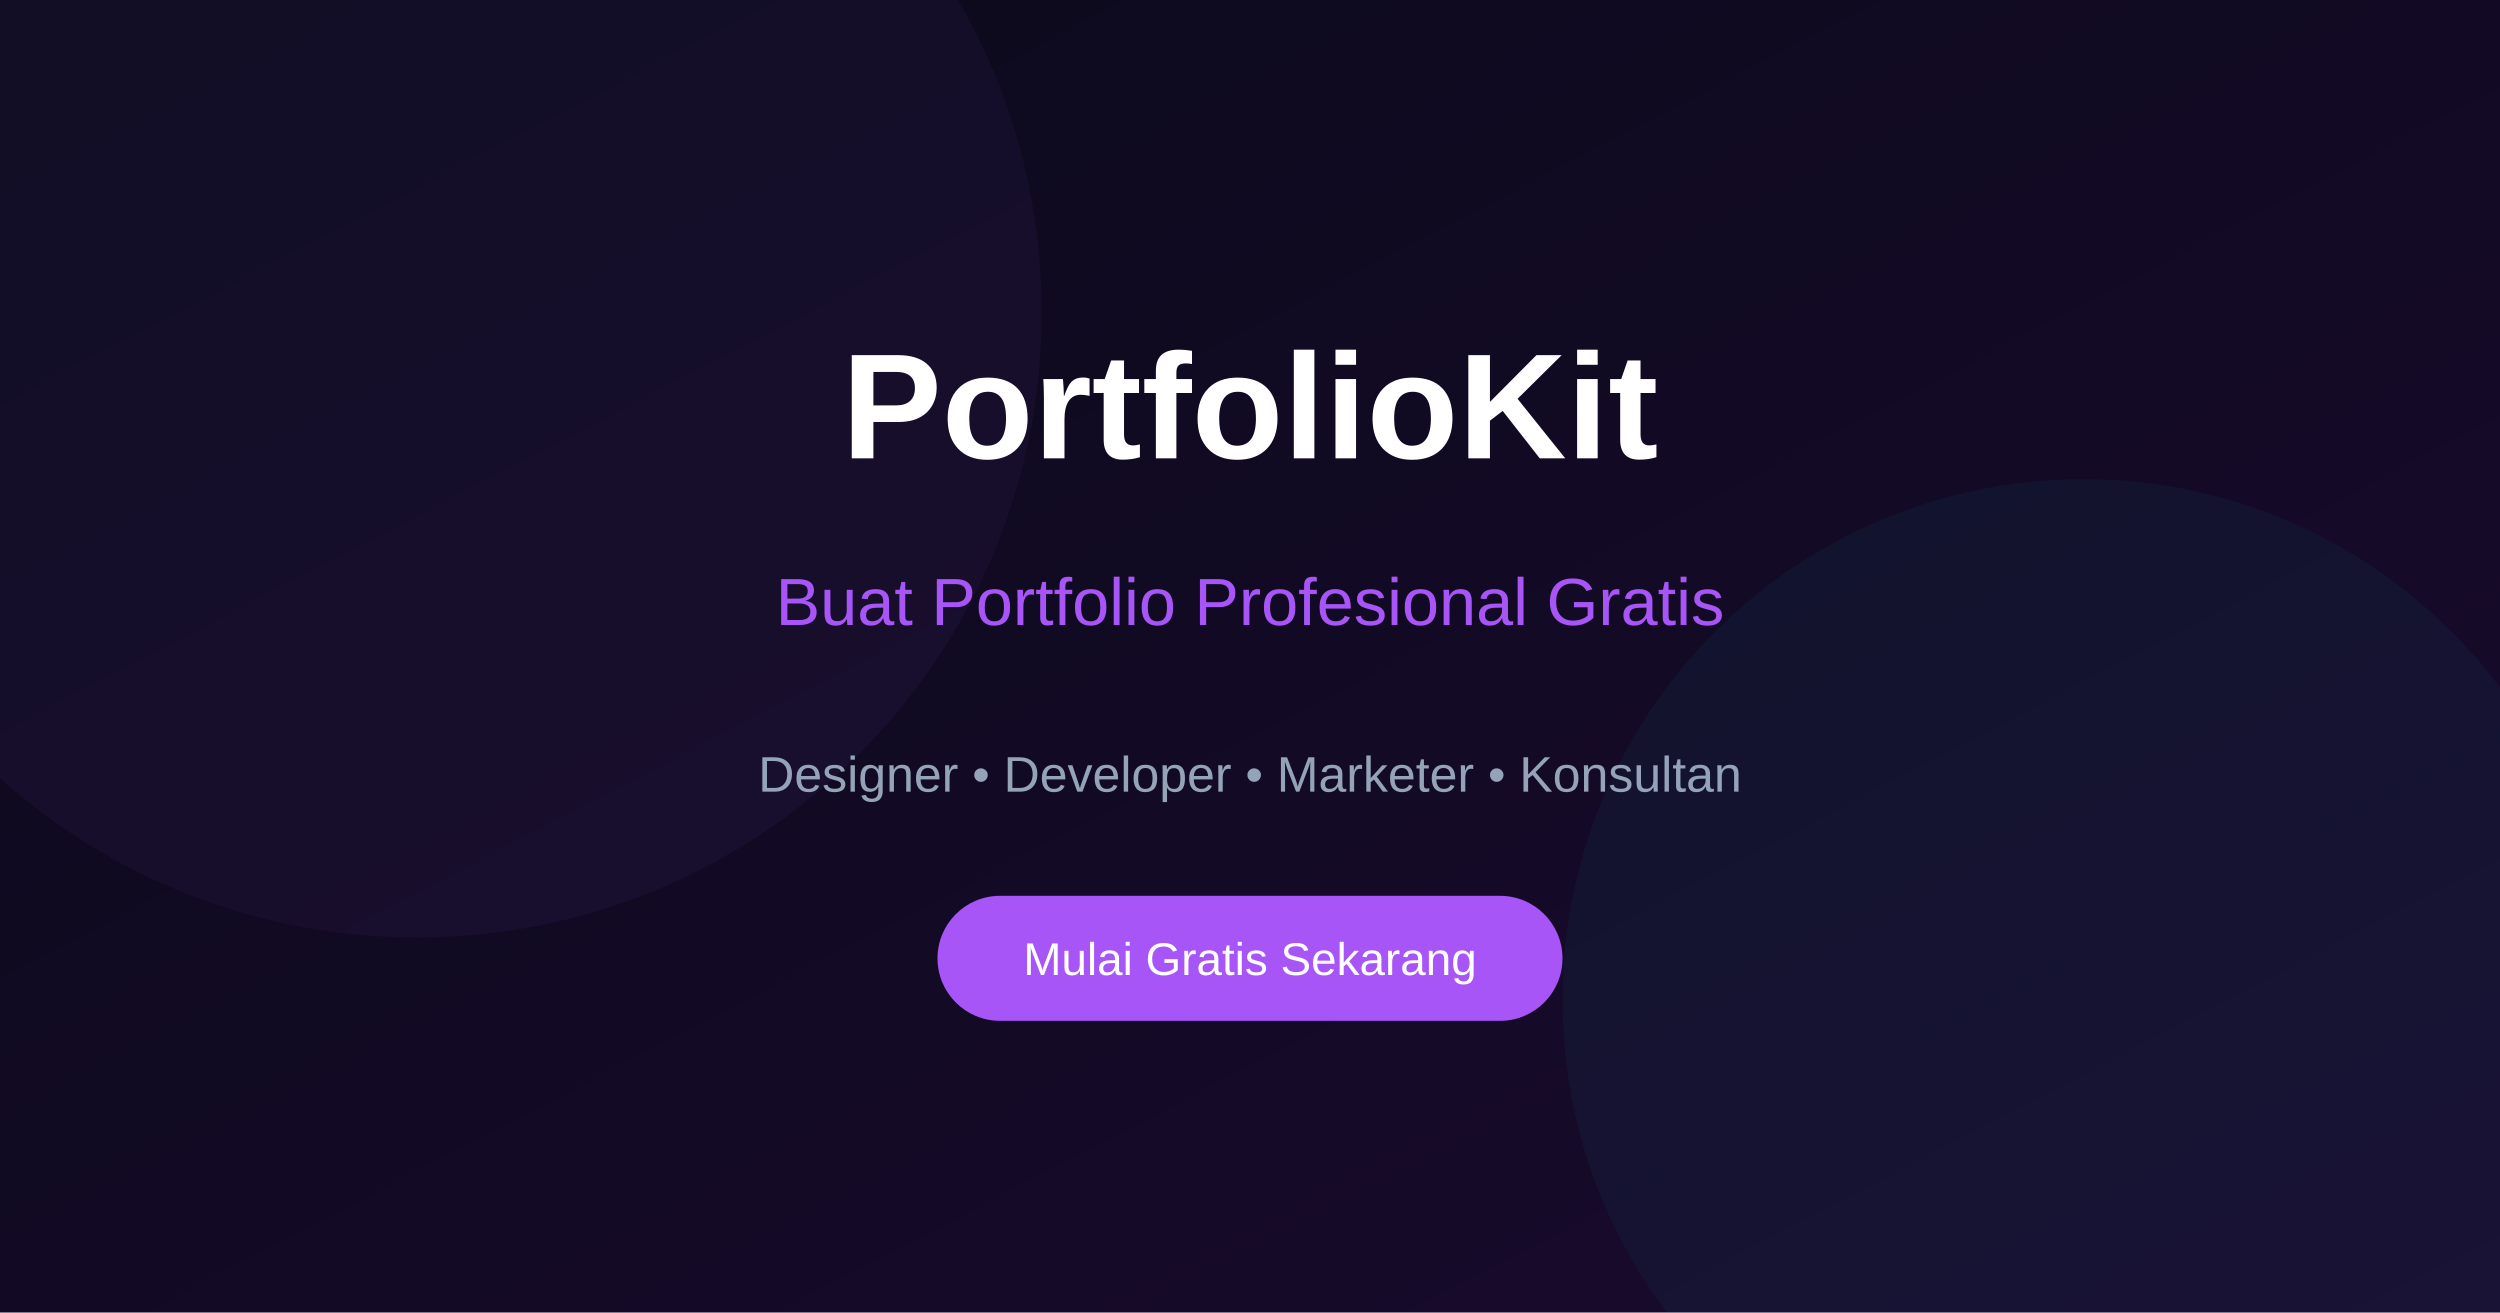
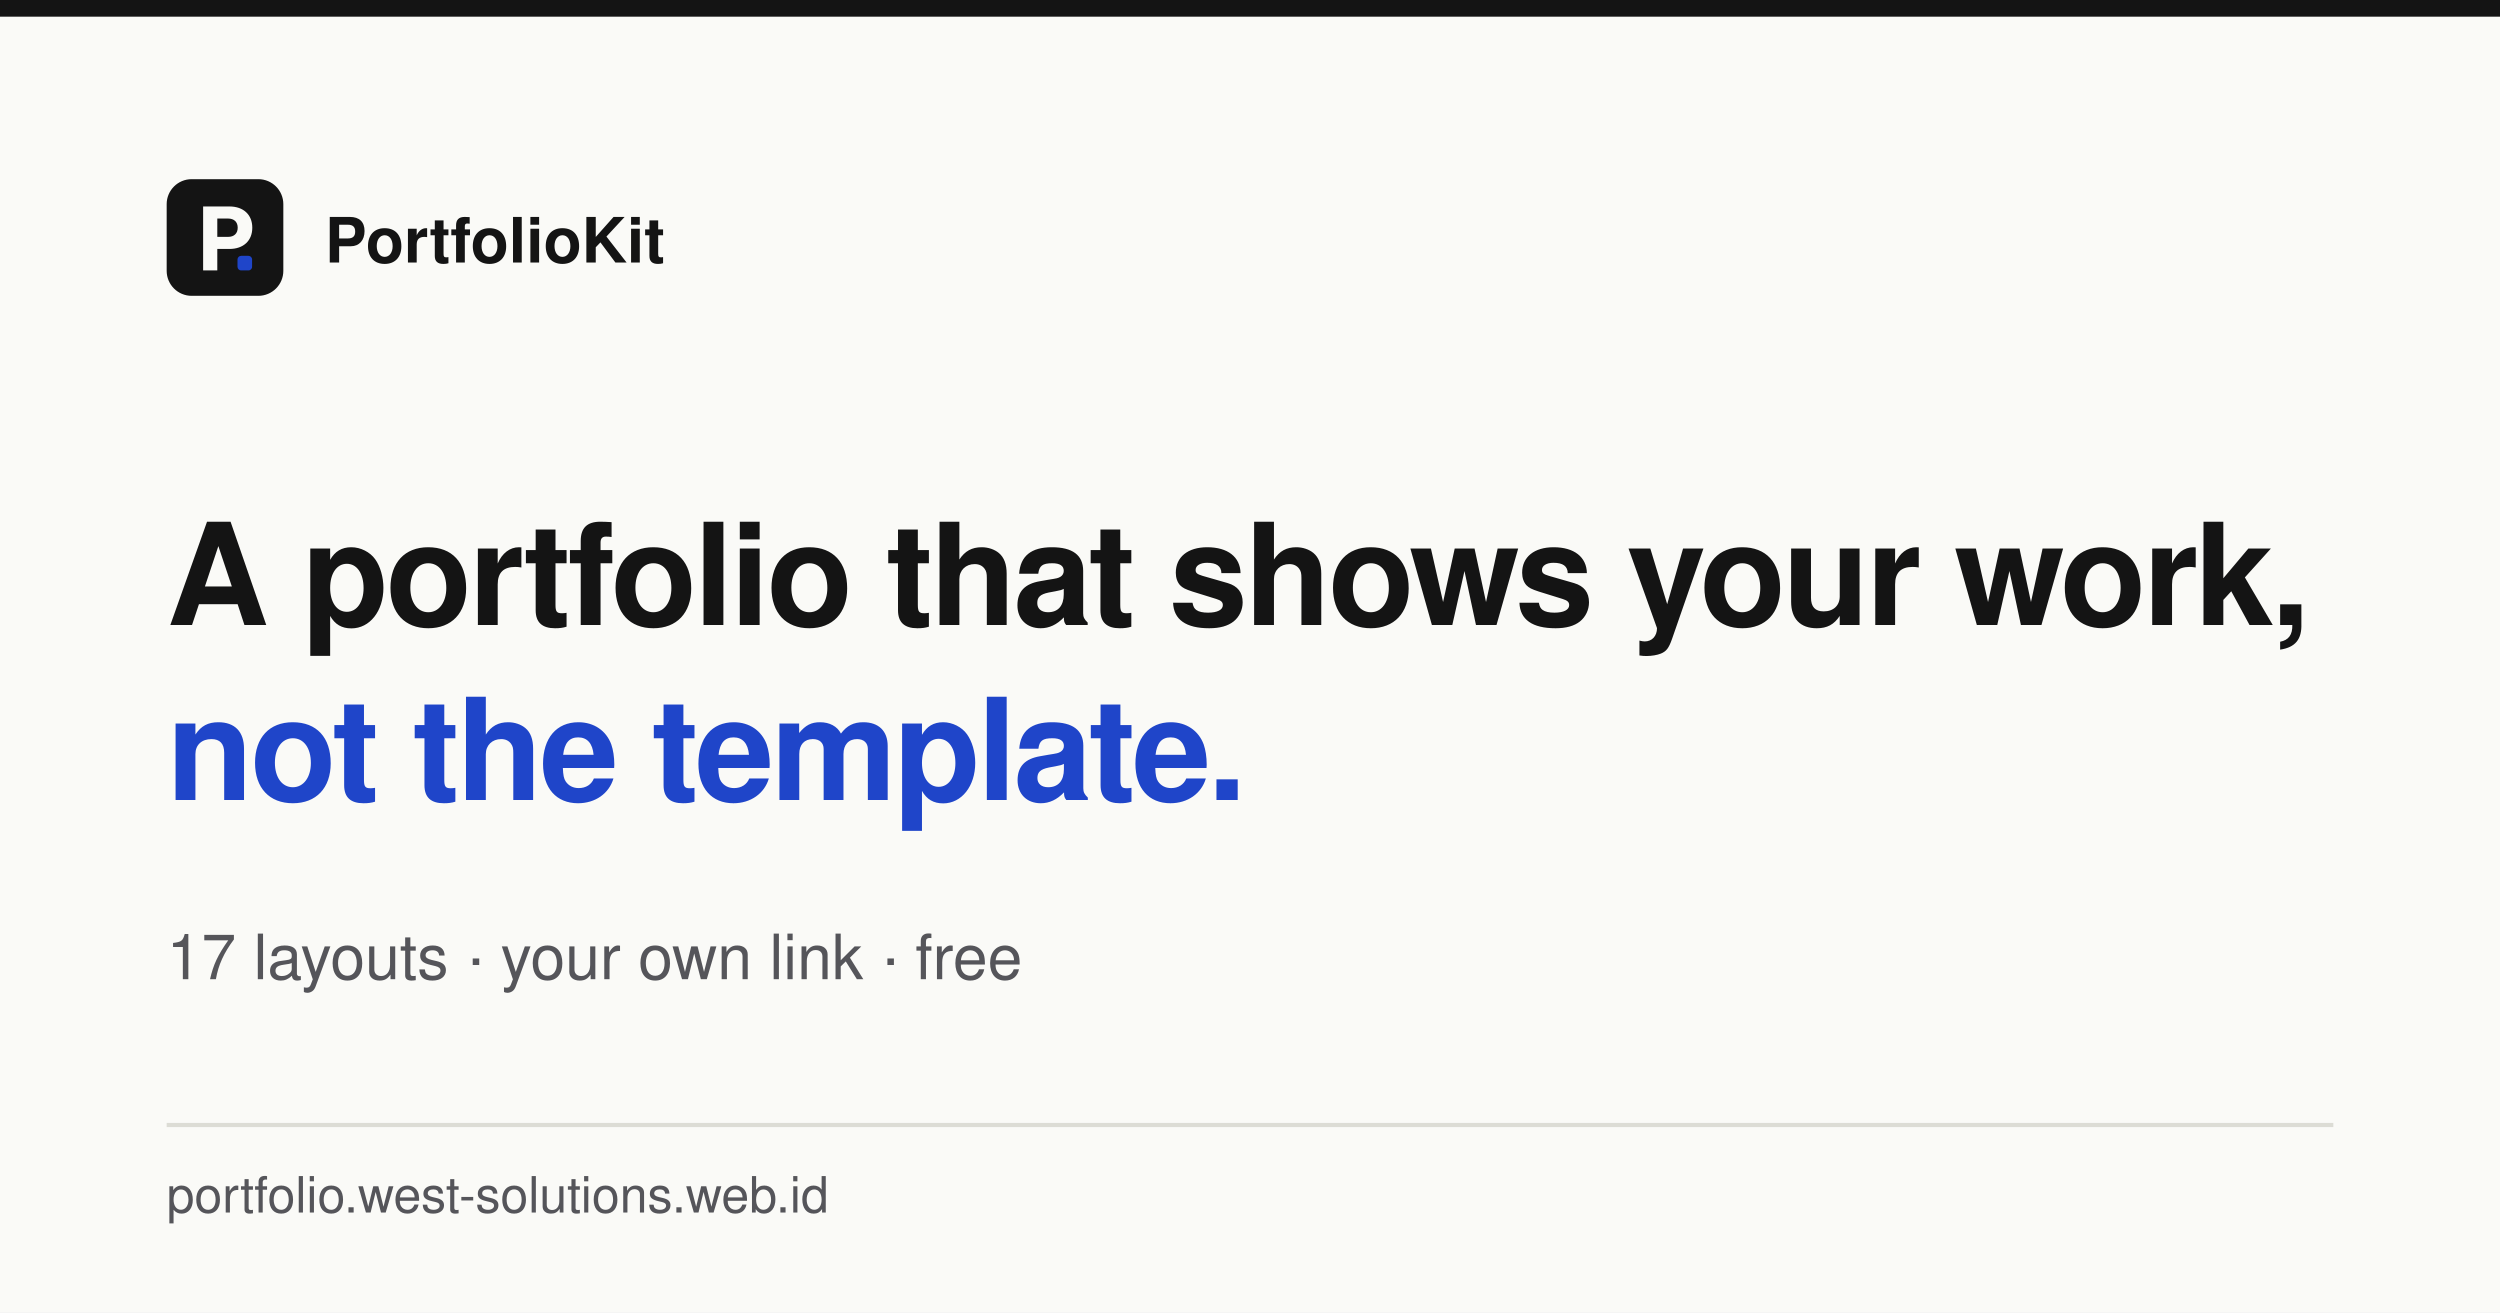
- <svg xmlns="http://www.w3.org/2000/svg" width="1200" height="630">
-   <defs>
-     <linearGradient id="bg" x1="0%" y1="0%" x2="100%" y2="100%">
-       <stop offset="0%" style="stop-color:#0a0a1a" />
-       <stop offset="100%" style="stop-color:#1a0a2e" />
-     </linearGradient>
-   </defs>
-   <rect width="1200" height="630" fill="url(#bg)" />
-   <circle cx="200" cy="150" r="300" fill="#a855f7" opacity="0.05" />
-   <circle cx="1000" cy="480" r="250" fill="#06b6d4" opacity="0.05" />
-   <text x="600" y="220" font-family="Arial" font-size="72" font-weight="bold" fill="white" text-anchor="middle">PortfolioKit</text>
-   <text x="600" y="300" font-family="Arial" font-size="32" fill="#a855f7" text-anchor="middle">Buat Portfolio Profesional Gratis</text>
-   <text x="600" y="380" font-family="Arial" font-size="24" fill="#94a3b8" text-anchor="middle">Designer • Developer • Marketer • Konsultan</text>
-   <rect x="450" y="430" width="300" height="60" rx="30" fill="#a855f7" />
-   <text x="600" y="468" font-family="Arial" font-size="22" fill="white" text-anchor="middle">Mulai Gratis Sekarang</text>
+ <svg xmlns="http://www.w3.org/2000/svg" width="1200" height="630" viewBox="0 0 1200 630">
+   <rect width="1200" height="630" fill="#fafaf7" />
+   <rect x="0" y="0" width="1200" height="8" fill="#141414" />
+   <g transform="translate(80 86)">
+     <rect width="56" height="56" rx="12" fill="#141414" />
+     <path d="M17.5 13.1h12.6c6.8 0 11 4 11 10.2s-4.2 10.2-11 10.2h-5.8v10.3h-6.8V13.1Zm6.8 5.8v8.8h5.2c2.8 0 4.6-1.6 4.6-4.4s-1.8-4.4-4.6-4.4h-5.2Z" fill="#fafaf7" />
+     <rect x="34" y="36.8" width="7" height="7" rx="1.75" fill="#1f45c9" />
+     <text x="76" y="40" font-family="Helvetica, Arial, sans-serif" font-size="30" font-weight="700" fill="#141414">PortfolioKit</text>
+   </g>
+   <text x="80" y="300" font-family="Helvetica, Arial, sans-serif" font-size="68" font-weight="700" fill="#141414" letter-spacing="-1.5">A portfolio that shows your work,</text>
+   <text x="80" y="384" font-family="Helvetica, Arial, sans-serif" font-size="68" font-weight="700" fill="#1f45c9" letter-spacing="-1.5">not the template.</text>
+   <text x="80" y="470" font-family="Helvetica, Arial, sans-serif" font-size="30" fill="#55555a">17 layouts · your own link · free</text>
+   <line x1="80" y1="540" x2="1120" y2="540" stroke="#dcdcd5" stroke-width="2" />
+   <text x="80" y="582" font-family="Helvetica, Arial, sans-serif" font-size="24" fill="#55555a">portfolio.west-solutions.web.id</text>
</svg>
